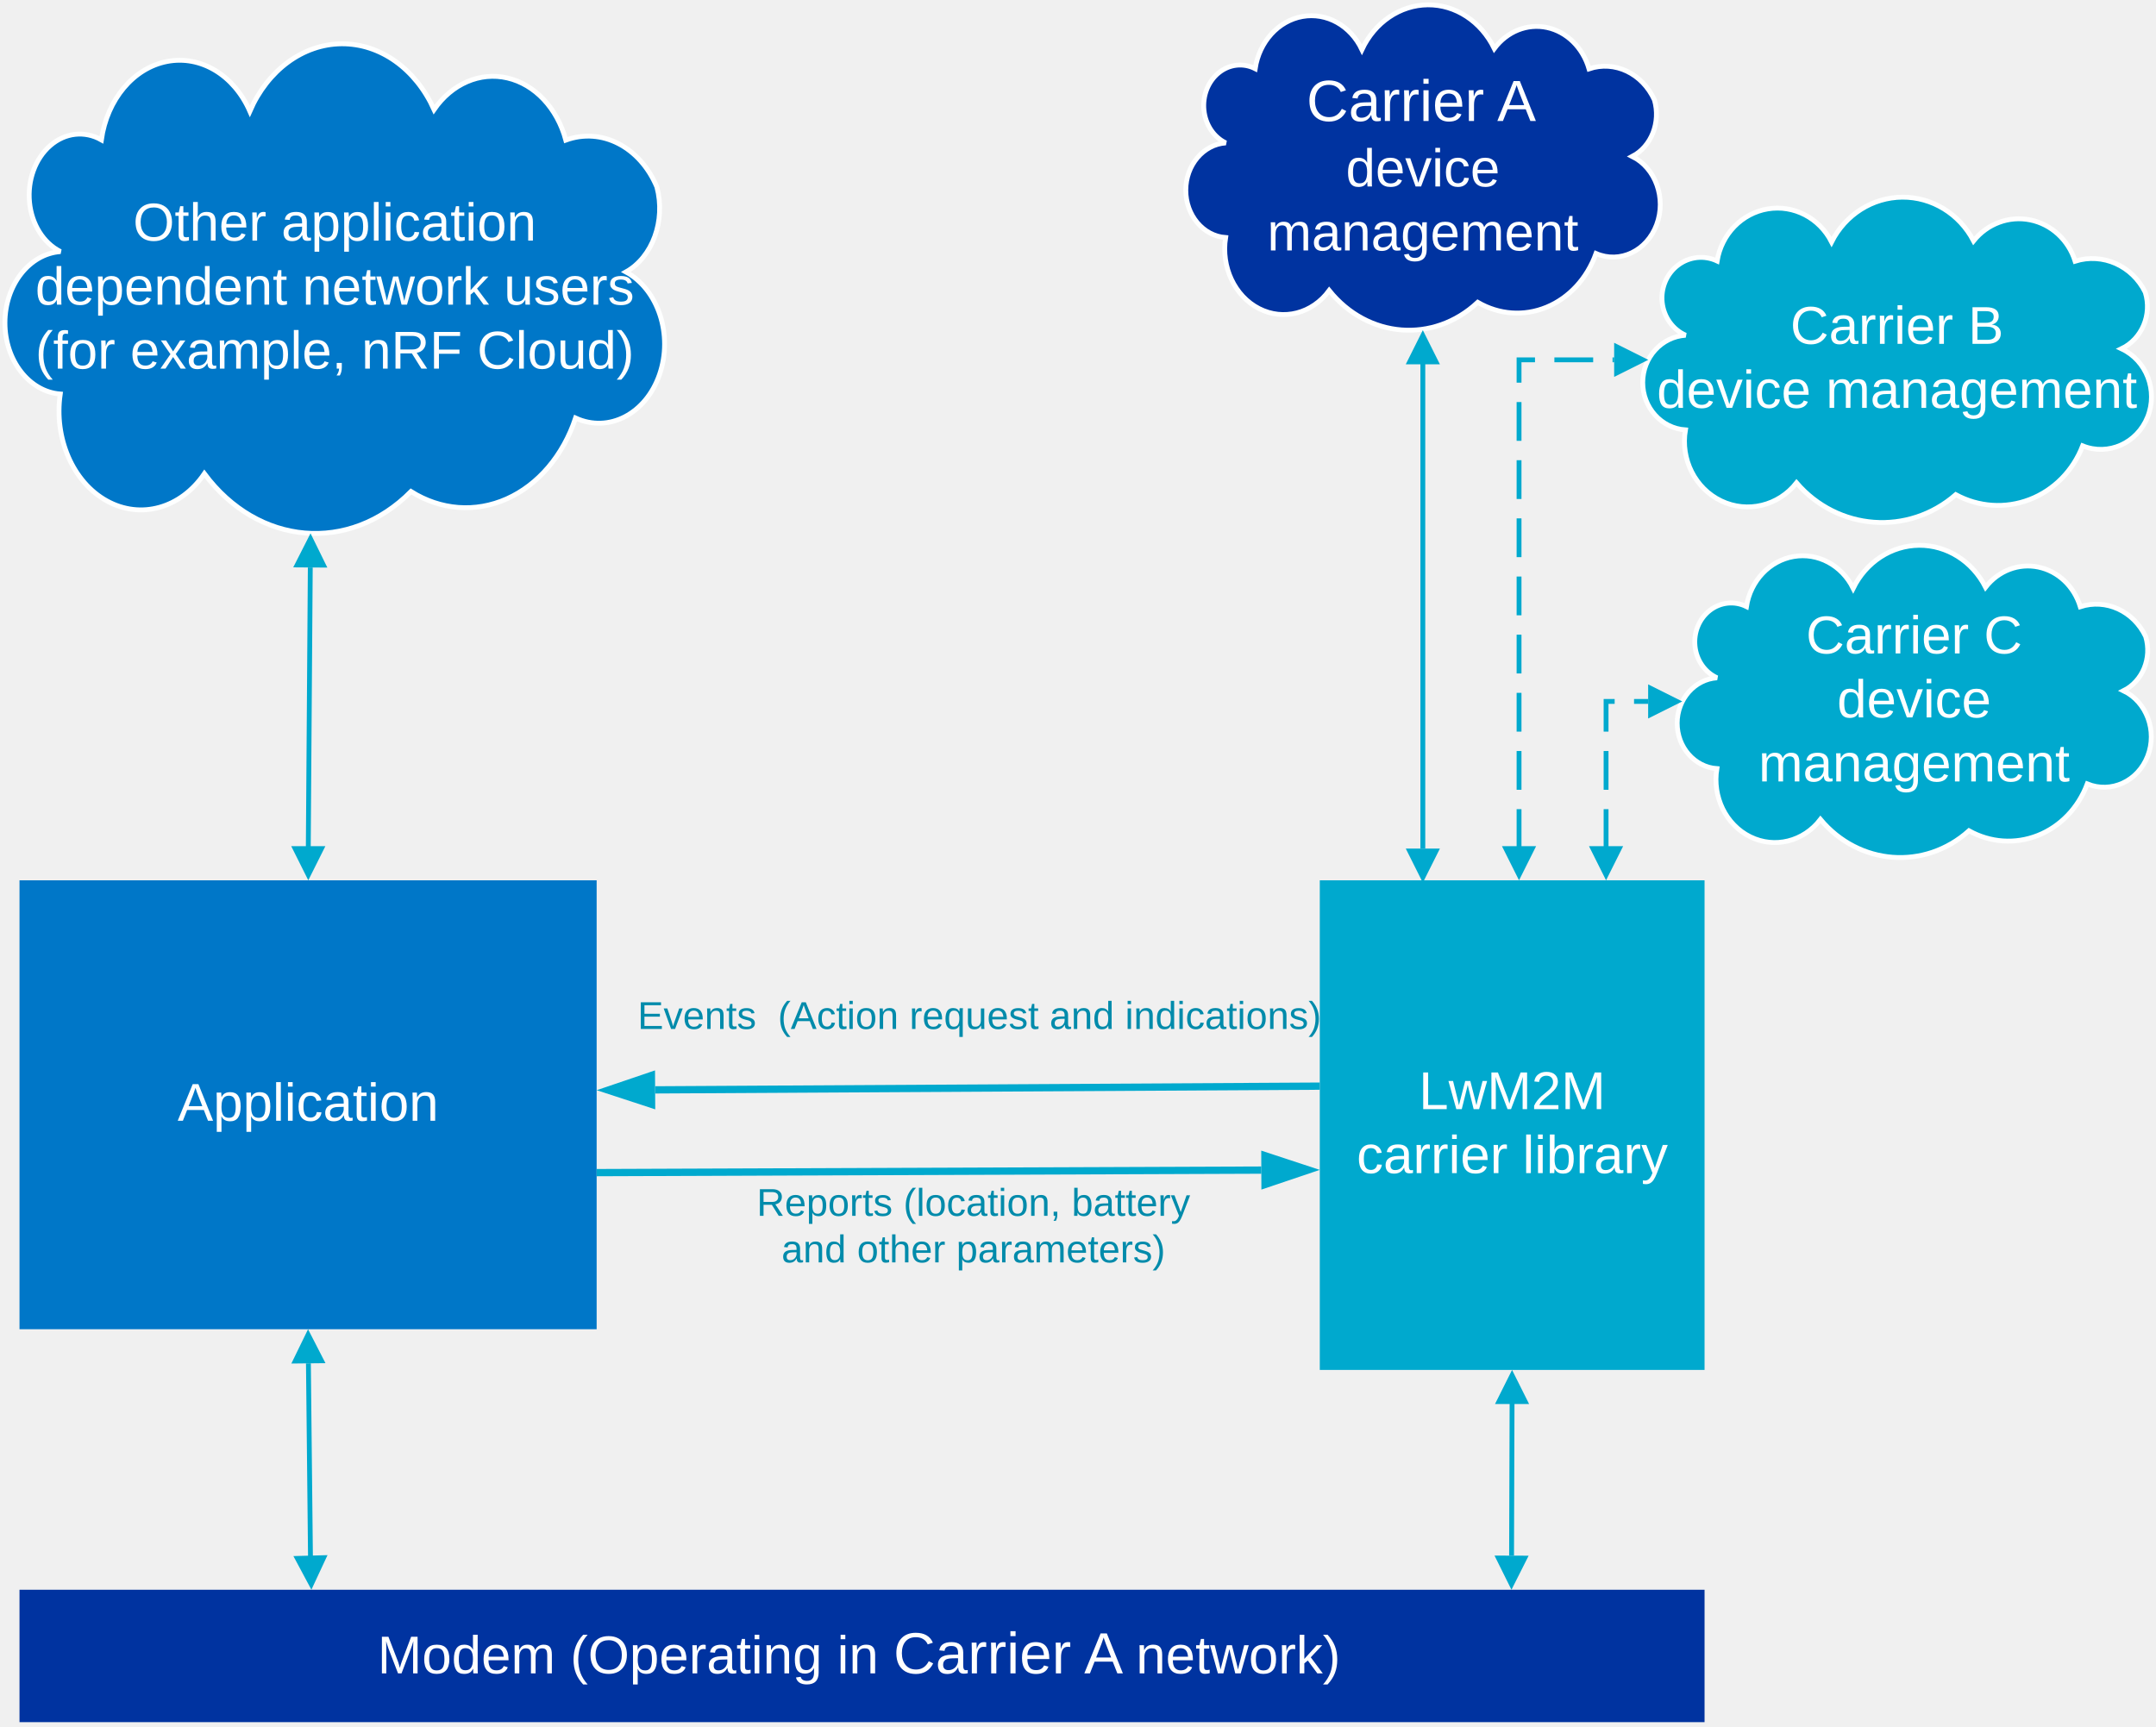
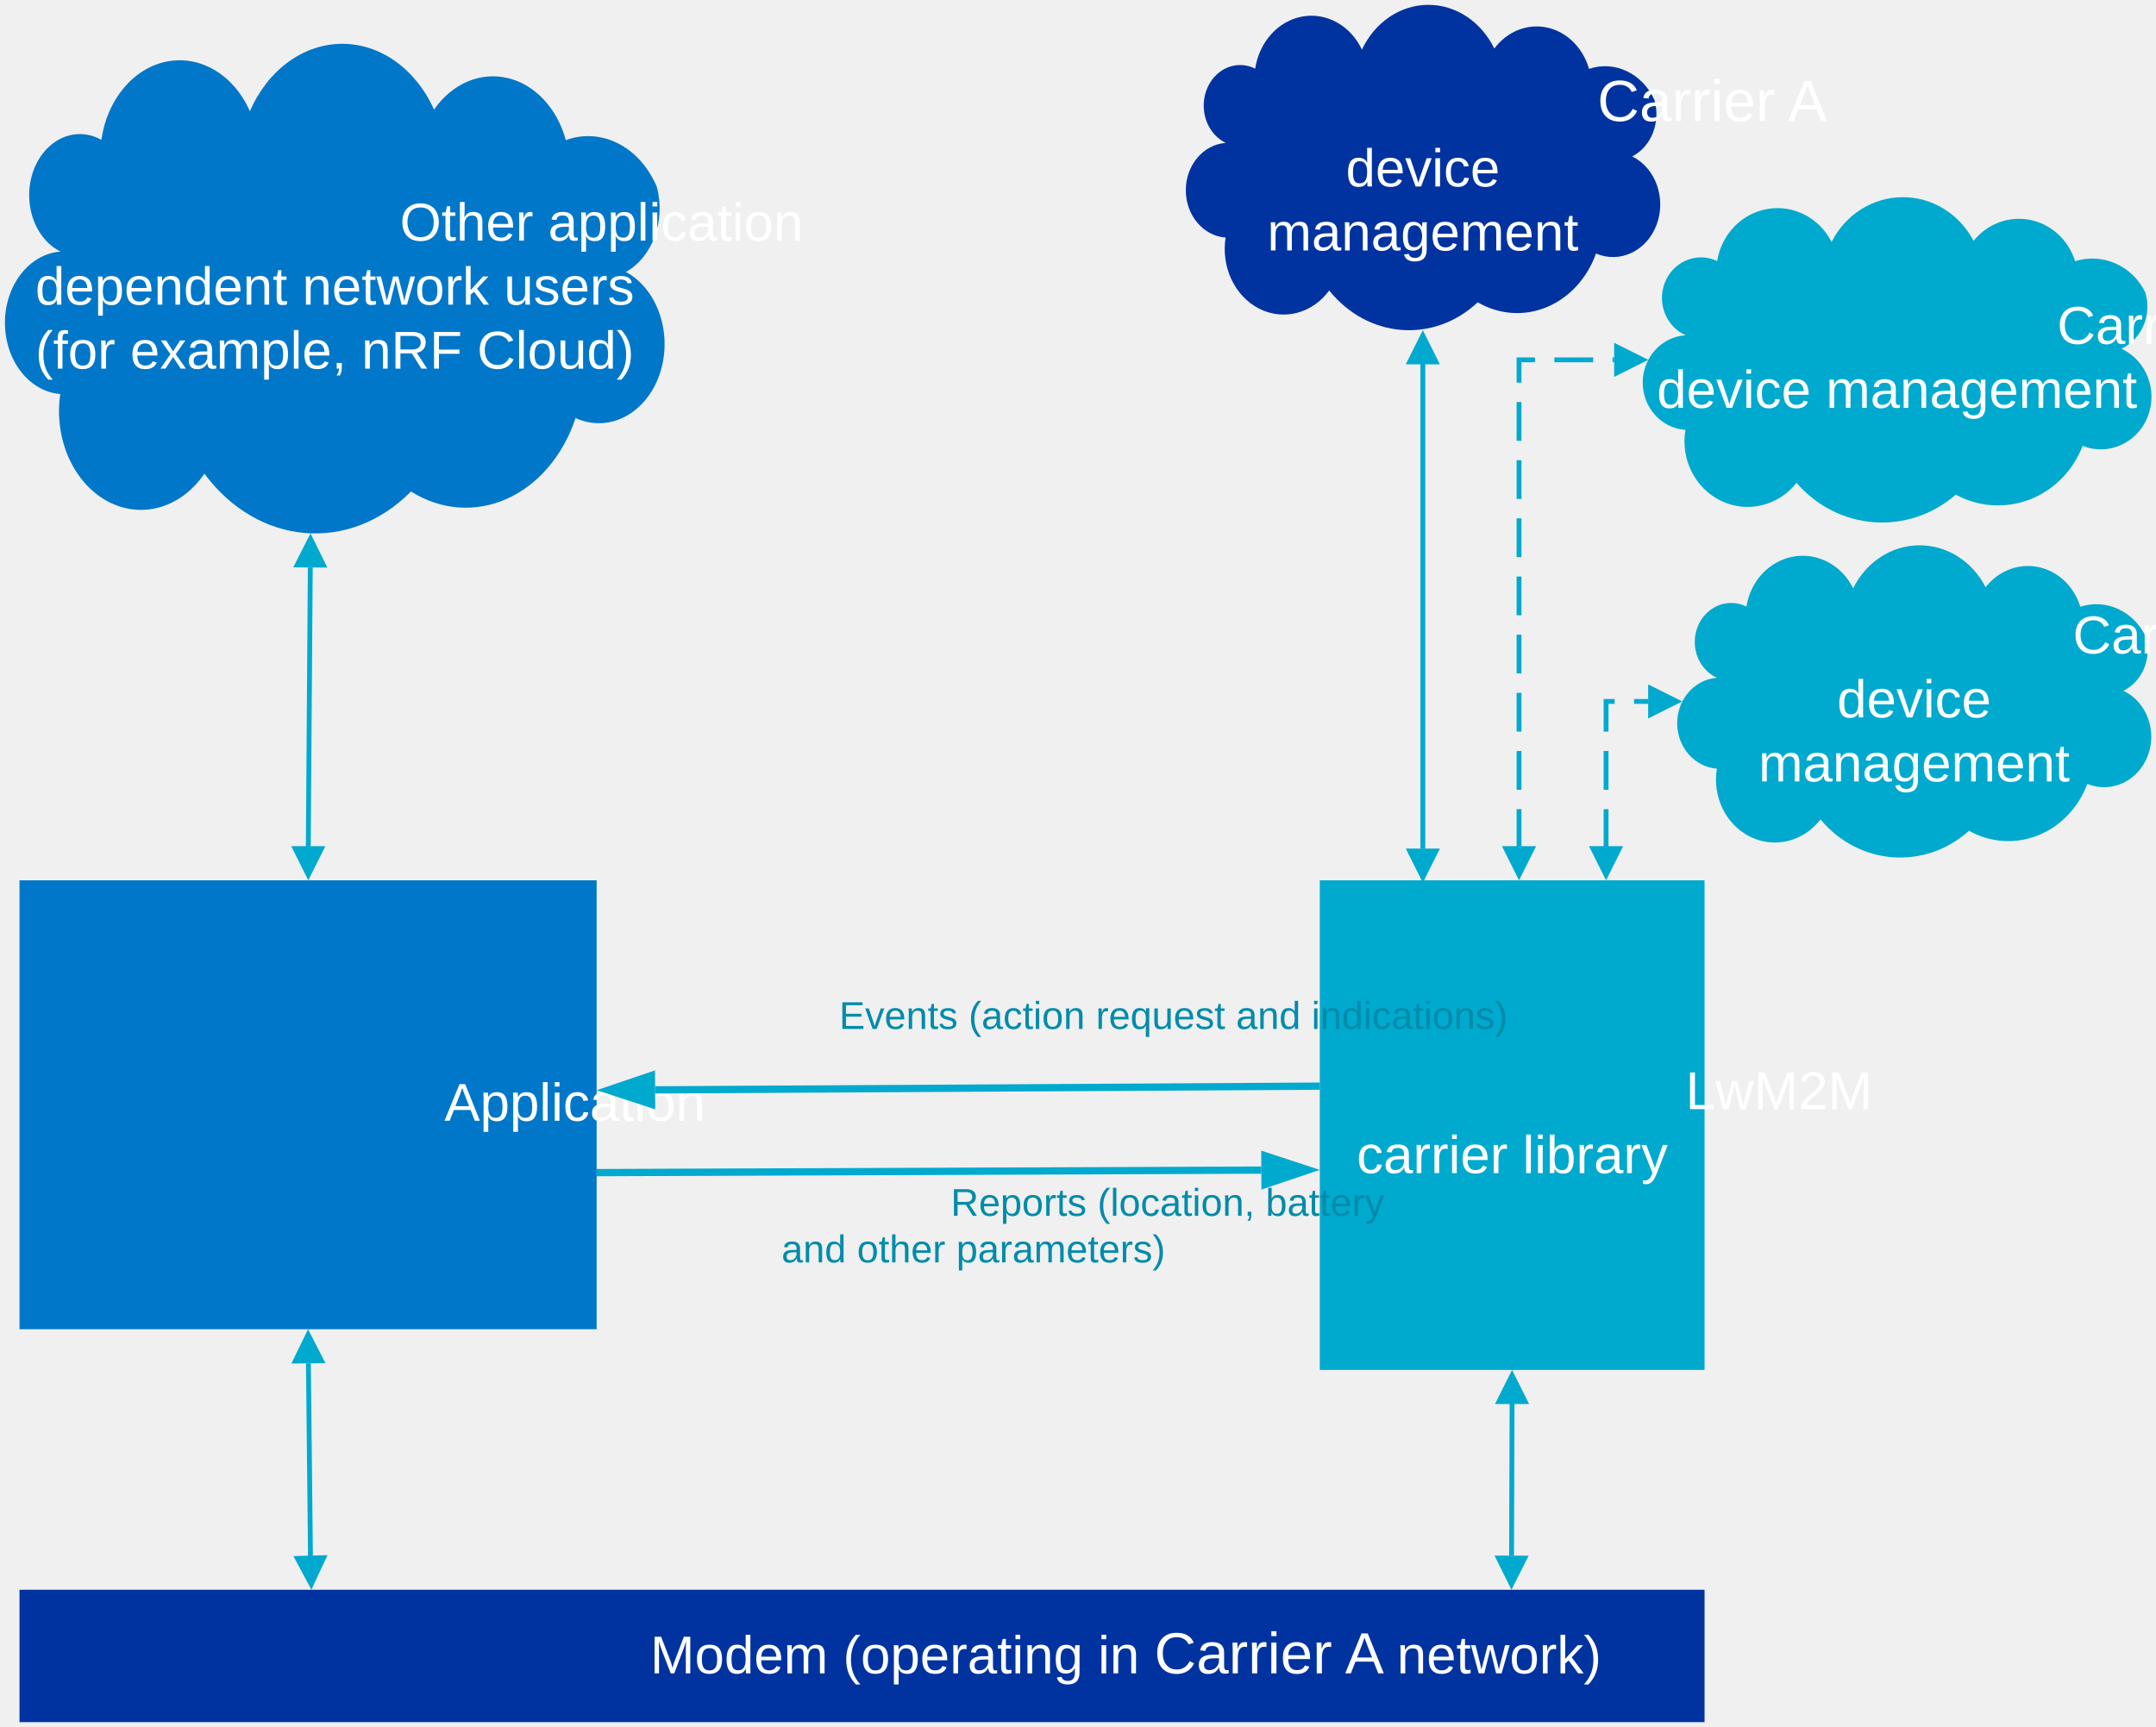
- <svg xmlns="http://www.w3.org/2000/svg" xmlns:xlink="http://www.w3.org/1999/xlink" width="6.177in" height="4.949in" viewBox="0 0 444.748 356.331" xml:space="preserve" color-interpolation-filters="sRGB" class="st19">
+ <svg xmlns="http://www.w3.org/2000/svg" xmlns:ns1="http://schemas.microsoft.com/visio/2003/SVGExtensions/" xmlns:xlink="http://www.w3.org/1999/xlink" width="6.177in" height="4.949in" viewBox="0 0 444.748 356.331" xml:space="preserve" color-interpolation-filters="sRGB" class="st16">
+   <ns1:documentProperties ns1:langID="1035" ns1:viewMarkup="false" />
  <style type="text/css">
	
- 		.st1 {fill:#0033a0;stroke:#feffff;stroke-width:1}
+ 		.st1 {fill:#0033a0;stroke:none;stroke-width:1}
		.st2 {fill:#feffff;font-family:Arial;font-size:1em}
		.st3 {font-size:0.917em}
- 		.st4 {fill:#00a9ce;stroke:#feffff;stroke-width:1}
+ 		.st4 {fill:#00a9ce;stroke:none;stroke-width:1}
		.st5 {fill:#feffff;font-family:Arial;font-size:0.917em}
		.st6 {font-size:1em}
		.st7 {fill:#0077c8;stroke:none;stroke-width:1}
		.st8 {fill:#ffffff;font-family:Arial;font-size:0.917em}
- 		.st9 {fill:#00a9ce;stroke:none;stroke-width:1}
- 		.st10 {marker-end:url(#mrkr4-30);marker-start:url(#mrkr4-28);stroke:#00a9ce;stroke-dasharray:8,4;stroke-linecap:butt;stroke-width:1}
- 		.st11 {fill:#00a9ce;fill-opacity:1;stroke:#00a9ce;stroke-opacity:1;stroke-width:0.284}
- 		.st12 {marker-end:url(#mrkr4-30);marker-start:url(#mrkr4-28);stroke:#00a9ce;stroke-linecap:butt;stroke-width:1}
- 		.st13 {fill:#0077c8;stroke:#feffff;stroke-width:1}
- 		.st14 {fill:#0033a0;stroke:none;stroke-width:1}
- 		.st15 {font-size:1.091em}
- 		.st16 {marker-end:url(#mrkr13-66);stroke:#00a9ce;stroke-linecap:butt;stroke-width:1.5}
- 		.st17 {fill:#00a9ce;fill-opacity:1;stroke:#00a9ce;stroke-opacity:1;stroke-width:0.373}
- 		.st18 {fill:#008bab;font-family:Arial;font-size:0.667em}
- 		.st19 {fill:none;fill-rule:evenodd;font-size:12px;overflow:visible;stroke-linecap:square;stroke-miterlimit:3}
+ 		.st9 {marker-end:url(#mrkr4-30);marker-start:url(#mrkr4-28);stroke:#00a9ce;stroke-dasharray:8,4;stroke-linecap:butt;stroke-width:1}
+ 		.st10 {fill:#00a9ce;fill-opacity:1;stroke:#00a9ce;stroke-opacity:1;stroke-width:0.284}
+ 		.st11 {marker-end:url(#mrkr4-30);marker-start:url(#mrkr4-28);stroke:#00a9ce;stroke-linecap:butt;stroke-width:1}
+ 		.st12 {font-size:1.091em}
+ 		.st13 {marker-end:url(#mrkr13-66);stroke:#00a9ce;stroke-linecap:butt;stroke-width:1.5}
+ 		.st14 {fill:#00a9ce;fill-opacity:1;stroke:#00a9ce;stroke-opacity:1;stroke-width:0.373}
+ 		.st15 {fill:#008bab;font-family:Arial;font-size:0.667em}
+ 		.st16 {fill:none;fill-rule:evenodd;font-size:12px;overflow:visible;stroke-linecap:square;stroke-miterlimit:3}
	
	</style>
  <defs id="Markers">
    <g id="lend4">
      <path d="M 2 1 L 0 0 L 2 -1 L 2 1 " style="stroke:none" />
    </g>
-     <marker id="mrkr4-28" class="st11" refX="6.68" orient="auto" markerUnits="strokeWidth" overflow="visible">
+     <marker id="mrkr4-28" class="st10" ns1:arrowType="4" ns1:arrowSize="2" ns1:setback="6.68" refX="6.68" orient="auto" markerUnits="strokeWidth" overflow="visible">
      <use xlink:href="#lend4" transform="scale(3.52) " />
    </marker>
-     <marker id="mrkr4-30" class="st11" refX="-7.04" orient="auto" markerUnits="strokeWidth" overflow="visible">
+     <marker id="mrkr4-30" class="st10" ns1:arrowType="4" ns1:arrowSize="2" ns1:setback="7.04" refX="-7.04" orient="auto" markerUnits="strokeWidth" overflow="visible">
      <use xlink:href="#lend4" transform="scale(-3.52,-3.52) " />
    </marker>
    <g id="lend13">
      <path d="M 3 1 L 0 0 L 3 -1 L 3 1 " style="stroke:none" />
    </g>
-     <marker id="mrkr13-66" class="st17" refX="-8.04" orient="auto" markerUnits="strokeWidth" overflow="visible">
+     <marker id="mrkr13-66" class="st14" ns1:arrowType="13" ns1:arrowSize="2" ns1:setback="8.04" refX="-8.04" orient="auto" markerUnits="strokeWidth" overflow="visible">
      <use xlink:href="#lend13" transform="scale(-2.68,-2.68) " />
    </marker>
  </defs>
-   <g>
-     <g id="shape5-1" transform="translate(244.614,-288.204)">
+   <g ns1:mID="0" ns1:index="1" ns1:groupContext="foregroundPage">
+     <ns1:pageProperties ns1:drawingScale="0.0393701" ns1:pageScale="0.0393701" ns1:drawingUnits="24" ns1:shadowOffsetX="8.50394" ns1:shadowOffsetY="-8.50394" />
+     <ns1:layer ns1:name="Connector" ns1:index="0" />
+     <g id="shape5-1" ns1:mID="5" ns1:groupContext="shape" transform="translate(244.614,-288.204)">
+       <ns1:userDefs>
+         <ns1:ud ns1:nameU="solsh" />
+         <ns1:ud ns1:nameU="shapetype" ns1:val="VT0(1):26" />
+         <ns1:ud ns1:nameU="shapelook" ns1:val="VT0(2):26" />
+         <ns1:ud ns1:nameU="visVersion" ns1:val="VT0(15):26" />
+       </ns1:userDefs>
+       <ns1:textBlock ns1:margins="rect(0,0,0,0)" ns1:tabSpace="42.5197" />
+       <ns1:textRect cx="48.898" cy="322.768" width="97.8" height="67.126" />
      <path d="M36.33 298.44 A15.479 17.252 0 0 1 63.64 298.22 A11.361 12.663 0 0 1 83.18 302.41 A11.426 12.735 0 0 1        96.67 308.83 A8.619 9.607 0 0 1 92.09 320.48 A9.734 10.849 0 0 1 84.62 340.51 A17.528 19.536 0 0        1 60.22 350.58 A22.076 24.605 0 0 1 29.58 348.14 A12.149 13.54 0 0 1 8.21 337.22 A8.779 9.784 0 0        1 8.25 317.69 A7.511 8.372 0 1 1 14.31 302.37 A11.775 13.124 0 0 1 36.33 298.44 Z" class="st1" />
-       <text x="24.89" y="313.17" class="st2">Carrier A <tspan x="33" dy="1.227em" class="st3">device </tspan>
+       <text x="24.89" y="313.17" class="st2" ns1:langID="1044">
+         <ns1:paragraph ns1:horizAlign="1" />
+         <ns1:tabList />Carrier A<ns1:newlineChar />
+         <tspan x="33" dy="1.227em" class="st3">device </tspan>
        <tspan x="16.79" dy="1.2em" class="st3">management</tspan>
      </text>
    </g>
-     <g id="shape6-6" transform="translate(338.866,-248.519)">
+     <g id="shape6-6" ns1:mID="6" ns1:groupContext="shape" transform="translate(338.866,-248.519)">
+       <ns1:userDefs>
+         <ns1:ud ns1:nameU="solsh" />
+         <ns1:ud ns1:nameU="shapetype" ns1:val="VT0(1):26" />
+         <ns1:ud ns1:nameU="shapelook" ns1:val="VT0(2):26" />
+         <ns1:ud ns1:nameU="visVersion" ns1:val="VT0(15):26" />
+       </ns1:userDefs>
+       <ns1:textBlock ns1:margins="rect(0,0,0,0)" ns1:tabSpace="42.5197" />
+       <ns1:textRect cx="52.441" cy="322.768" width="104.89" height="67.126" />
      <path d="M38.96 298.44 A16.601 17.252 0 0 1 68.25 298.22 A12.185 12.663 0 0 1 89.2 302.41 A12.254 12.735 0 0 1 103.67        308.83 A9.244 9.607 0 0 1 98.76 320.48 A10.439 10.849 0 0 1 90.75 340.51 A18.799 19.536 0 0 1 64.58        350.58 A23.676 24.605 0 0 1 31.73 348.14 A13.029 13.54 0 0 1 8.81 337.22 A9.415 9.784 0 0 1 8.85        317.69 A8.056 8.372 0 1 1 15.35 302.37 A12.629 13.124 0 0 1 38.96 298.44 Z" class="st4" />
-       <text x="30.44" y="319.47" class="st5">Carrier B <tspan x="2.91" dy="1.2em" class="st6">device management</tspan>
+       <text x="30.44" y="319.47" class="st5" ns1:langID="1044">
+         <ns1:paragraph ns1:horizAlign="1" />
+         <ns1:tabList />Carrier B<ns1:newlineChar />
+         <tspan x="2.91" dy="1.2em" class="st6">device management</tspan>
      </text>
    </g>
-     <g id="shape7-10" transform="translate(345.953,-179.397)">
+     <g id="shape7-10" ns1:mID="7" ns1:groupContext="shape" transform="translate(345.953,-179.397)">
+       <ns1:userDefs>
+         <ns1:ud ns1:nameU="solsh" />
+         <ns1:ud ns1:nameU="shapetype" ns1:val="VT0(1):26" />
+         <ns1:ud ns1:nameU="shapelook" ns1:val="VT0(2):26" />
+         <ns1:ud ns1:nameU="visVersion" ns1:val="VT0(15):26" />
+       </ns1:userDefs>
+       <ns1:textBlock ns1:margins="rect(0,0,0,0)" ns1:tabSpace="42.5197" />
+       <ns1:textRect cx="48.898" cy="324.12" width="97.8" height="64.421" />
      <path d="M36.33 300.78 A15.479 16.557 0 0 1 63.64 300.56 A11.361 12.153 0 0 1 83.18 304.58 A11.426 12.222 0 0 1        96.67 310.74 A8.619 9.22 0 0 1 92.09 321.92 A9.734 10.412 0 0 1 84.62 341.14 A17.528 18.749 0        0 1 60.22 350.81 A22.076 23.613 0 0 1 29.58 348.47 A12.149 12.995 0 0 1 8.21 337.99 A8.779 9.39        0 0 1 8.25 319.25 A7.511 8.034 0 1 1 14.31 304.55 A11.775 12.595 0 0 1 36.33 300.78 Z" class="st4" />
-       <text x="26.59" y="314.22" class="st5">Carrier C <tspan x="33" dy="1.2em" class="st6">device </tspan>
+       <text x="26.59" y="314.22" class="st5" ns1:langID="1044">
+         <ns1:paragraph ns1:horizAlign="1" />
+         <ns1:tabList />Carrier C<ns1:newlineChar />
+         <tspan x="33" dy="1.2em" class="st6">device </tspan>
        <tspan x="16.79" dy="1.2em" class="st6">management</tspan>
      </text>
    </g>
-     <g id="shape8-15" transform="translate(4.02362,-82.0709)">
+     <g id="shape8-15" ns1:mID="8" ns1:groupContext="shape" transform="translate(4.02362,-82.0709)">
+       <ns1:textBlock ns1:margins="rect(4,4,4,4)" />
+       <ns1:textRect cx="59.528" cy="310.018" width="119.06" height="92.624" />
      <rect x="0" y="263.706" width="119.055" height="92.624" class="st7" />
-       <text x="32.62" y="313.32" class="st8">Application </text>
+       <text x="32.62" y="313.32" class="st8" ns1:langID="1044">
+         <ns1:paragraph ns1:horizAlign="1" ns1:bulletSize="0.166667" />
+         <ns1:tabList />Application  </text>
    </g>
-     <g id="shape9-18" transform="translate(272.252,-73.6745)">
-       <rect x="0" y="255.31" width="79.37" height="101.021" class="st9" />
-       <text x="20.43" y="302.52" class="st8">LwM2M <tspan x="7.6" dy="1.2em" class="st6">carrier library</tspan>
+     <g id="shape9-18" ns1:mID="9" ns1:groupContext="shape" transform="translate(272.252,-73.6745)">
+       <ns1:textBlock ns1:margins="rect(4,4,4,4)" />
+       <ns1:textRect cx="39.685" cy="305.82" width="79.38" height="101.021" />
+       <rect x="0" y="255.31" width="79.37" height="101.021" class="st4" />
+       <text x="20.43" y="302.52" class="st8" ns1:langID="1044">
+         <ns1:paragraph ns1:horizAlign="1" ns1:bulletSize="0.166667" />
+         <ns1:tabList />LwM2M <tspan x="7.6" dy="1.2em" class="st6">carrier library</tspan>
      </text>
    </g>
-     <g id="shape10-22" transform="translate(331.307,-174.695)">
-       <path d="M0 349.65 L0 349.29 L0 319.42 L8.68 319.42" class="st10" />
+     <g id="shape10-22" ns1:mID="10" ns1:groupContext="shape" ns1:layerMember="0" transform="translate(331.307,-174.695)">
+       <path d="M0 349.65 L0 349.29 L0 319.42 L8.68 319.42" class="st9" />
    </g>
-     <g id="shape11-31" transform="translate(313.354,-174.695)">
-       <path d="M0 349.65 L0 349.29 L0 248.94 L19.62 248.94" class="st10" />
+     <g id="shape11-31" ns1:mID="11" ns1:groupContext="shape" ns1:layerMember="0" transform="translate(313.354,-174.695)">
+       <path d="M0 349.65 L0 349.29 L0 248.94 L19.62 248.94" class="st9" />
    </g>
-     <g id="shape12-38" transform="translate(300.598,-288.204)">
-       <path d="M-7.09 363.01 L-7.09 363.37 L-7.09 463.29" class="st12" />
+     <g id="shape12-38" ns1:mID="12" ns1:groupContext="shape" ns1:layerMember="0" transform="translate(300.598,-288.204)">
+       <path d="M-7.09 363.01 L-7.09 363.37 L-7.09 463.29" class="st11" />
    </g>
-     <g id="shape13-45" transform="translate(1,-246.27)">
-       <path d="M50.54 269.22 A21.536 25.964 0 0 1 88.54 268.88 A15.807 19.057 0 0 1 115.72 275.18 A15.898 19.166 0 0        1 134.5 284.84 A11.992 14.458 0 0 1 128.12 302.38 A13.543 16.327 0 0 1 117.73 332.52 A24.387 29.401        0 0 1 83.78 347.68 A30.714 37.029 0 0 1 41.16 344 A16.903 20.378 0 0 1 11.43 327.57 A12.214 14.725        0 0 1 11.48 298.18 A10.451 12.599 0 1 1 19.91 275.13 A16.383 19.751 0 0 1 50.54 269.22 Z" class="st13" />
-       <text x="26.45" y="295.92" class="st5">Other application <tspan x="6.27" dy="1.2em" class="st6">dependent network users </tspan>
+     <g id="shape13-45" ns1:mID="13" ns1:groupContext="shape" transform="translate(1,-246.27)">
+       <ns1:userDefs>
+         <ns1:ud ns1:nameU="solsh" />
+         <ns1:ud ns1:nameU="shapetype" ns1:val="VT0(1):26" />
+         <ns1:ud ns1:nameU="shapelook" ns1:val="VT0(2):26" />
+         <ns1:ud ns1:nameU="visVersion" ns1:val="VT0(15):26" />
+       </ns1:userDefs>
+       <ns1:textBlock ns1:margins="rect(0,0,0,0)" ns1:tabSpace="42.5197" />
+       <ns1:textRect cx="68.031" cy="305.82" width="136.07" height="101.021" />
+       <path d="M50.54 269.22 A21.536 25.964 0 0 1 88.54 268.88 A15.807 19.057 0 0 1 115.72 275.18 A15.898 19.166 0 0        1 134.5 284.84 A11.992 14.458 0 0 1 128.12 302.38 A13.543 16.327 0 0 1 117.73 332.52 A24.387 29.401        0 0 1 83.78 347.68 A30.714 37.029 0 0 1 41.16 344 A16.903 20.378 0 0 1 11.43 327.57 A12.214 14.725        0 0 1 11.48 298.18 A10.451 12.599 0 1 1 19.91 275.13 A16.383 19.751 0 0 1 50.54 269.22 Z" class="st7" />
+       <text x="26.45" y="295.92" class="st5" ns1:langID="1044">
+         <ns1:paragraph ns1:horizAlign="1" />
+         <ns1:tabList />Other application <tspan x="6.27" dy="1.2em" class="st6">dependent network users<ns1:newlineChar />
+         </tspan>
        <tspan x="6.29" dy="1.2em" class="st6">(for example, nRF Cloud)</tspan>
      </text>
    </g>
-     <g id="shape14-50" transform="translate(56.7166,-174.695)">
-       <path d="M6.88 349.65 L6.88 349.29 L7.29 291.78" class="st12" />
+     <g id="shape14-50" ns1:mID="14" ns1:groupContext="shape" ns1:layerMember="0" transform="translate(56.7166,-174.695)">
+       <path d="M6.88 349.65 L6.88 349.29 L7.29 291.78" class="st11" />
    </g>
-     <g id="shape15-57" transform="translate(4.02362,-1)">
-       <rect x="0" y="329.011" width="347.598" height="27.32" class="st14" />
-       <text x="73.85" y="346.27" class="st8">Modem (Operating in <tspan class="st15">Carrier A </tspan>network)</text>
+     <g id="shape15-57" ns1:mID="15" ns1:groupContext="shape" transform="translate(4.02362,-1)">
+       <ns1:textBlock ns1:margins="rect(4,4,4,4)" />
+       <ns1:textRect cx="173.799" cy="342.671" width="347.6" height="27.32" />
+       <rect x="0" y="329.011" width="347.598" height="27.32" class="st1" />
+       <text x="75.07" y="346.27" class="st8" ns1:langID="1044">
+         <ns1:paragraph ns1:horizAlign="1" ns1:bulletSize="0.166667" />
+         <ns1:tabList />Modem (operating in <tspan class="st12">Carrier A </tspan>network)</text>
    </g>
-     <g id="shape16-61" transform="translate(272.252,-138.897)">
-       <path d="M0 363 L-137.11 363.77" class="st16" />
-       <text x="-140.72" y="351.2" class="st18">Events  (Action request and indications)  </text>
+     <g id="shape16-61" ns1:mID="16" ns1:groupContext="shape" ns1:layerMember="0" transform="translate(272.252,-138.897)">
+       <ns1:textBlock ns1:margins="rect(4,4,4,4)" ns1:tabSpace="42.5197" ns1:verticalAlign="2" />
+       <ns1:textRect cx="-67.18" cy="348.796" width="151.98" height="17.604" />
+       <path d="M0 363 L-137.11 363.77" class="st13" />
+       <text x="-139.17" y="351.2" class="st15" ns1:langID="1044">
+         <ns1:paragraph />
+         <ns1:tabList />Events (action request and indications)    </text>
    </g>
-     <g id="shape17-68" transform="translate(123.079,-107.583)">
-       <path d="M0 349.53 L137.11 349.01" class="st16" />
-       <text x="33.02" y="358.45" class="st18">Reports (location, battery  <tspan x="38.13" dy="1.2em" class="st6">and other parameters)</tspan>
+     <g id="shape17-68" ns1:mID="17" ns1:groupContext="shape" ns1:layerMember="0" transform="translate(123.079,-107.583)">
+       <ns1:textBlock ns1:margins="rect(4,4,4,4)" ns1:tabSpace="42.5197" />
+       <ns1:textRect cx="77.705" cy="360.854" width="101.83" height="27.203" />
+       <path d="M0 349.53 L137.11 349.01" class="st13" />
+       <text x="33.02" y="358.45" class="st15" ns1:langID="1044">
+         <ns1:paragraph ns1:horizAlign="1" />
+         <ns1:tabList />Reports (location, battery <ns1:newlineChar />
+         <tspan x="38.13" dy="1.2em" class="st6">and other parameters)</tspan>
      </text>
    </g>
-     <g id="shape18-75" transform="translate(318.953,-73.6745)">
-       <path d="M-7.04 363.01 L-7.04 363.37 L-7.14 394.65" class="st12" />
+     <g id="shape18-75" ns1:mID="18" ns1:groupContext="shape" ns1:layerMember="0" transform="translate(318.953,-73.6745)">
+       <path d="M-7.04 363.01 L-7.04 363.37 L-7.14 394.65" class="st11" />
    </g>
-     <g id="shape19-82" transform="translate(70.9213,-28.3201)">
-       <path d="M-6.87 349.65 L-6.88 349.29 L-7.3 309.62" class="st12" />
+     <g id="shape19-82" ns1:mID="19" ns1:groupContext="shape" ns1:layerMember="0" transform="translate(70.9213,-28.3201)">
+       <path d="M-6.87 349.65 L-6.88 349.29 L-7.3 309.62" class="st11" />
    </g>
  </g>
</svg>
